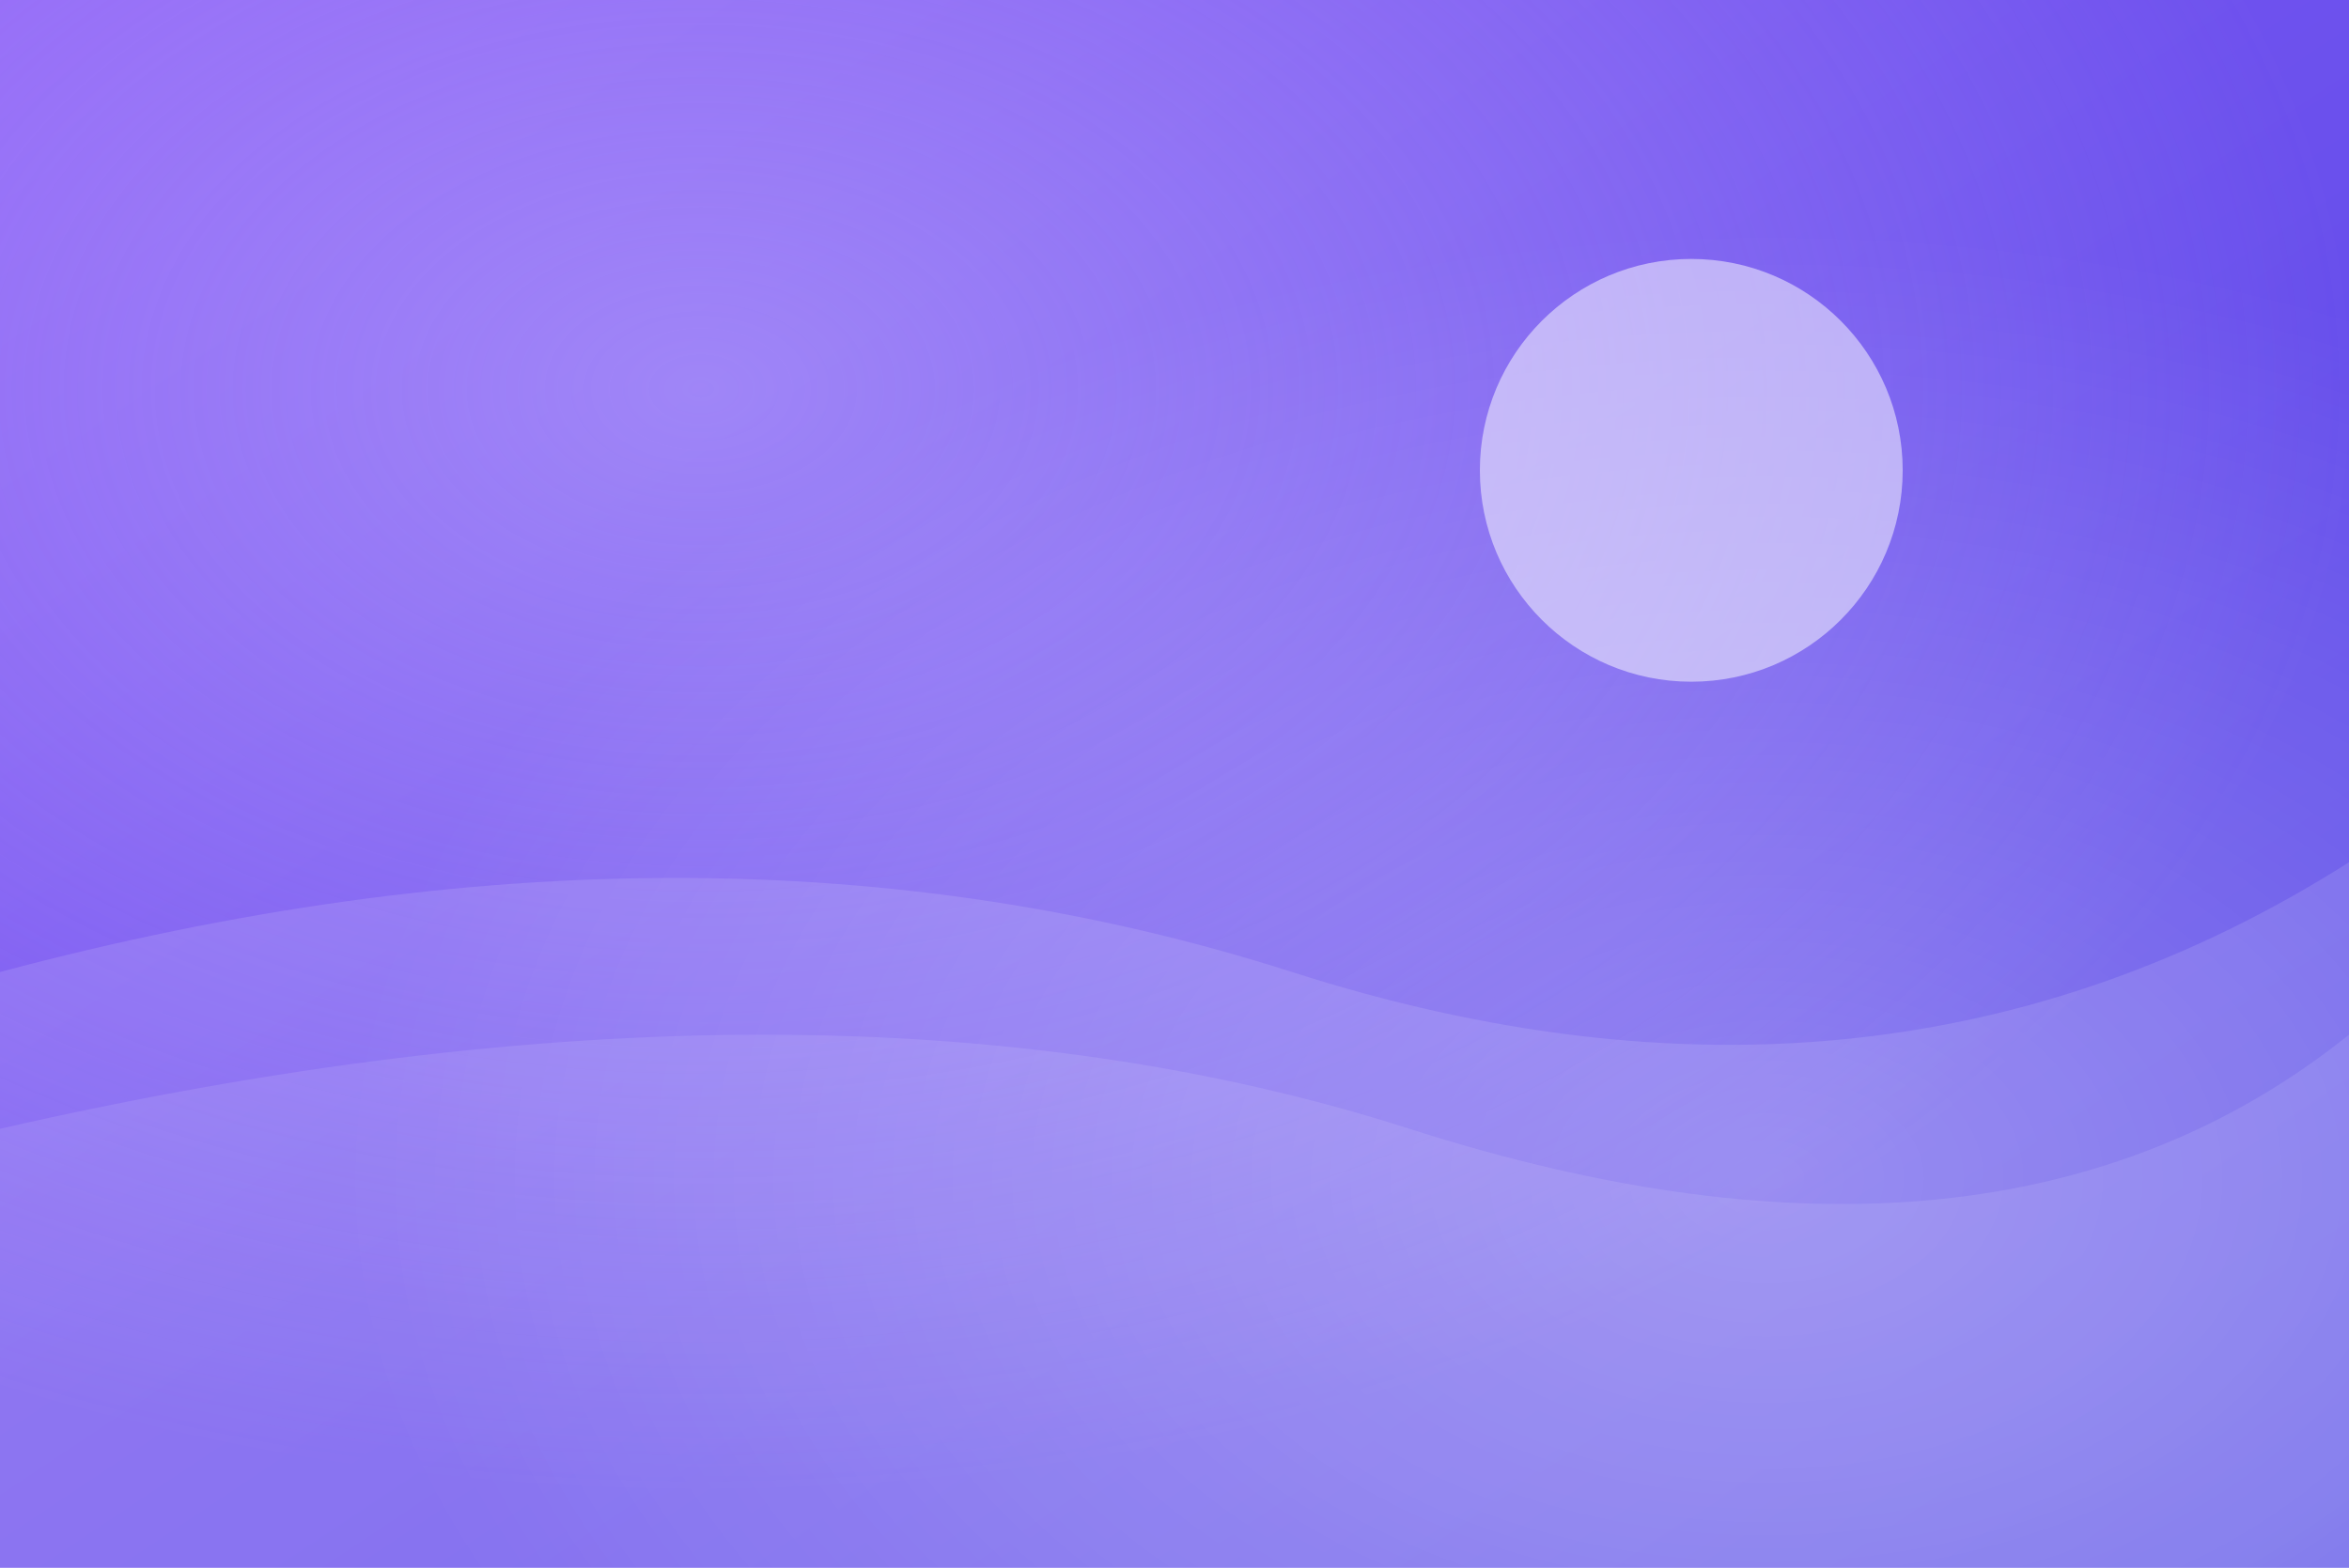
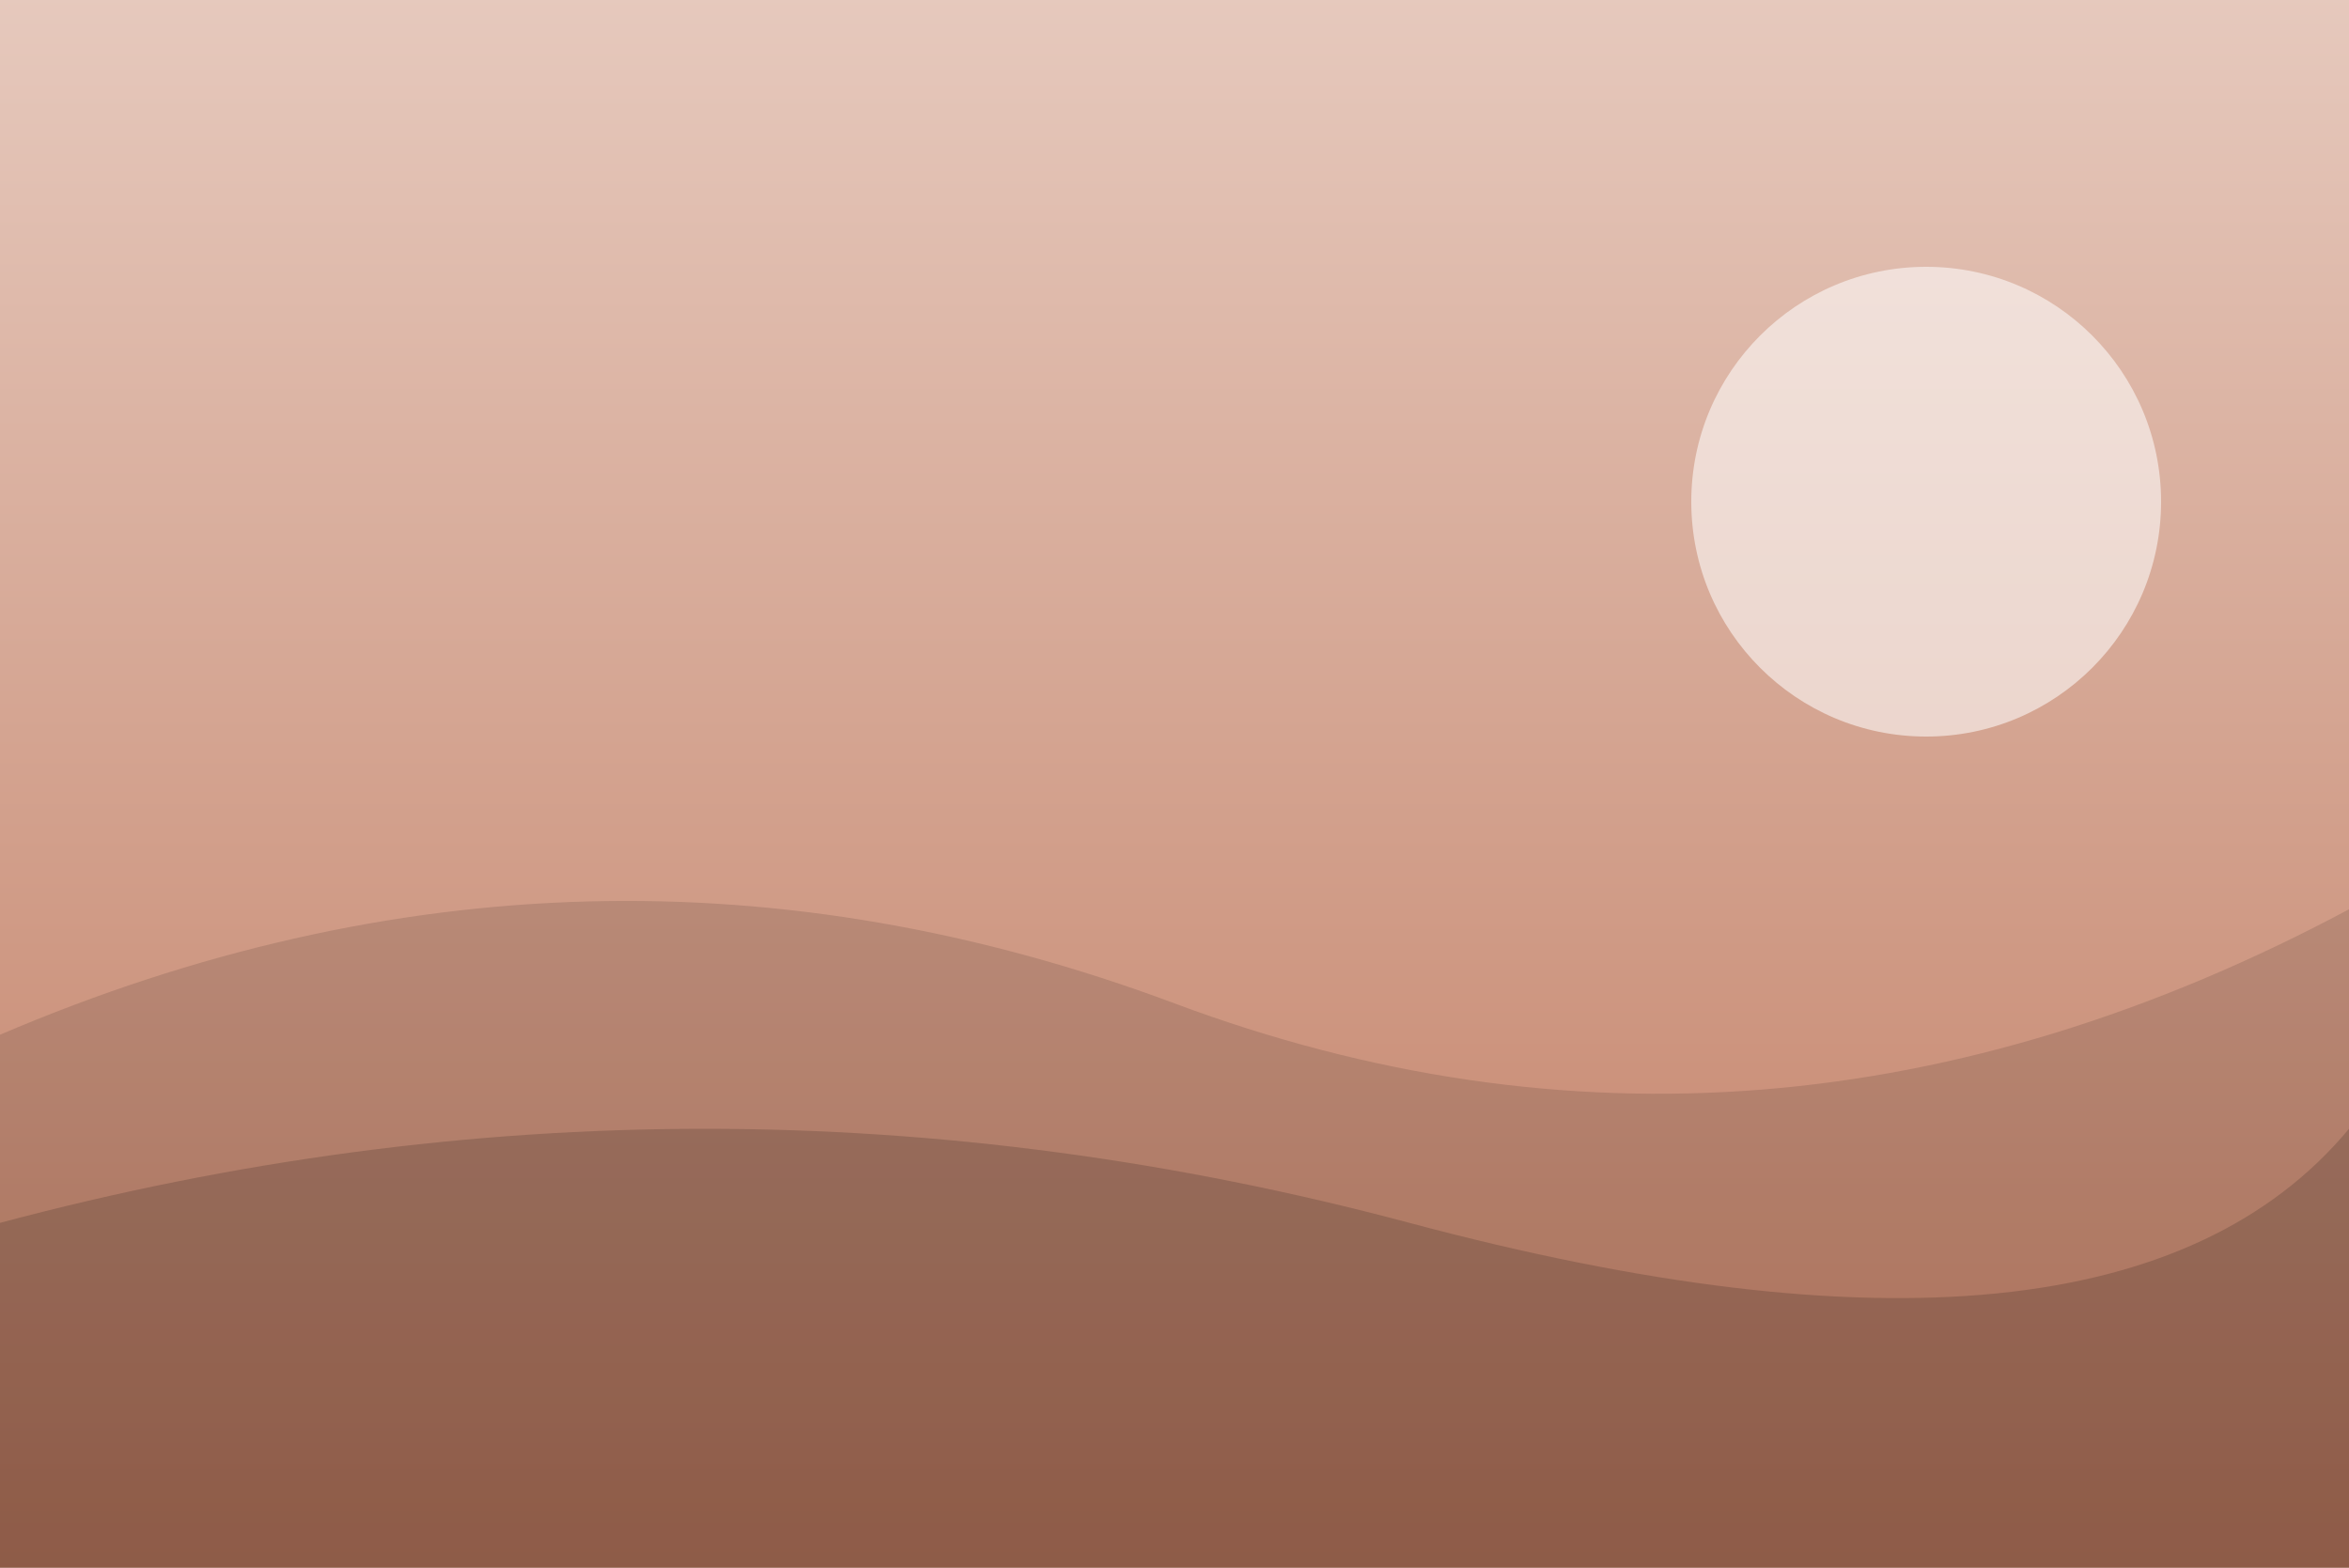
<svg xmlns="http://www.w3.org/2000/svg" width="800" height="534" viewBox="0 0 800 534">
  <defs>
-     <linearGradient id="g" x1="0" y1="0" x2="1" y2="1">
-       <stop offset="0%" stop-color="#8b5cf6" />
-       <stop offset="100%" stop-color="#4f46e5" />
+     <linearGradient id="g" x1="0" y1="0" x2="0" y2="1">
+       <stop offset="0" stop-color="#e6c9bd" />
+       <stop offset="1" stop-color="#c07a5f" />
    </linearGradient>
-     <radialGradient id="b1" cx="0.3" cy="0.25" r="0.7">
-       <stop offset="0%" stop-color="#c4b5fd" stop-opacity="0.5" />
-       <stop offset="100%" stop-color="#c4b5fd" stop-opacity="0" />
-     </radialGradient>
-     <radialGradient id="b2" cx="0.75" cy="0.75" r="0.6">
-       <stop offset="0%" stop-color="#ffffff" stop-opacity="0.28" />
-       <stop offset="100%" stop-color="#ffffff" stop-opacity="0" />
-     </radialGradient>
  </defs>
  <rect width="800" height="534" fill="url(#g)" />
-   <rect width="800" height="534" fill="url(#b1)" />
-   <rect width="800" height="534" fill="url(#b2)" />
-   <circle cx="576" cy="160.2" r="72" fill="rgba(255,255,255,0.5)" />
-   <path d="M0 331.08 Q 240 267 440 331.08 T 800 293.7 V 534 H0 Z" fill="rgba(255,255,255,0.12)" />
-   <path d="M0 384.48 Q 280 320.4 480 384.48 T 800 352.44 V 534 H0 Z" fill="rgba(255,255,255,0.1)" />
+   <circle cx="656" cy="170.88" r="80" fill="rgba(255,255,255,0.55)" />
+   <path d="M0 352.44 Q200 267 400 341.76 T800 309.72 V534 H0Z" fill="rgba(0,0,0,0.12)" />
+   <path d="M0 416.52 Q240 352.44 480 416.52 T800 384.48 V534 H0Z" fill="rgba(0,0,0,0.16)" />
</svg>
